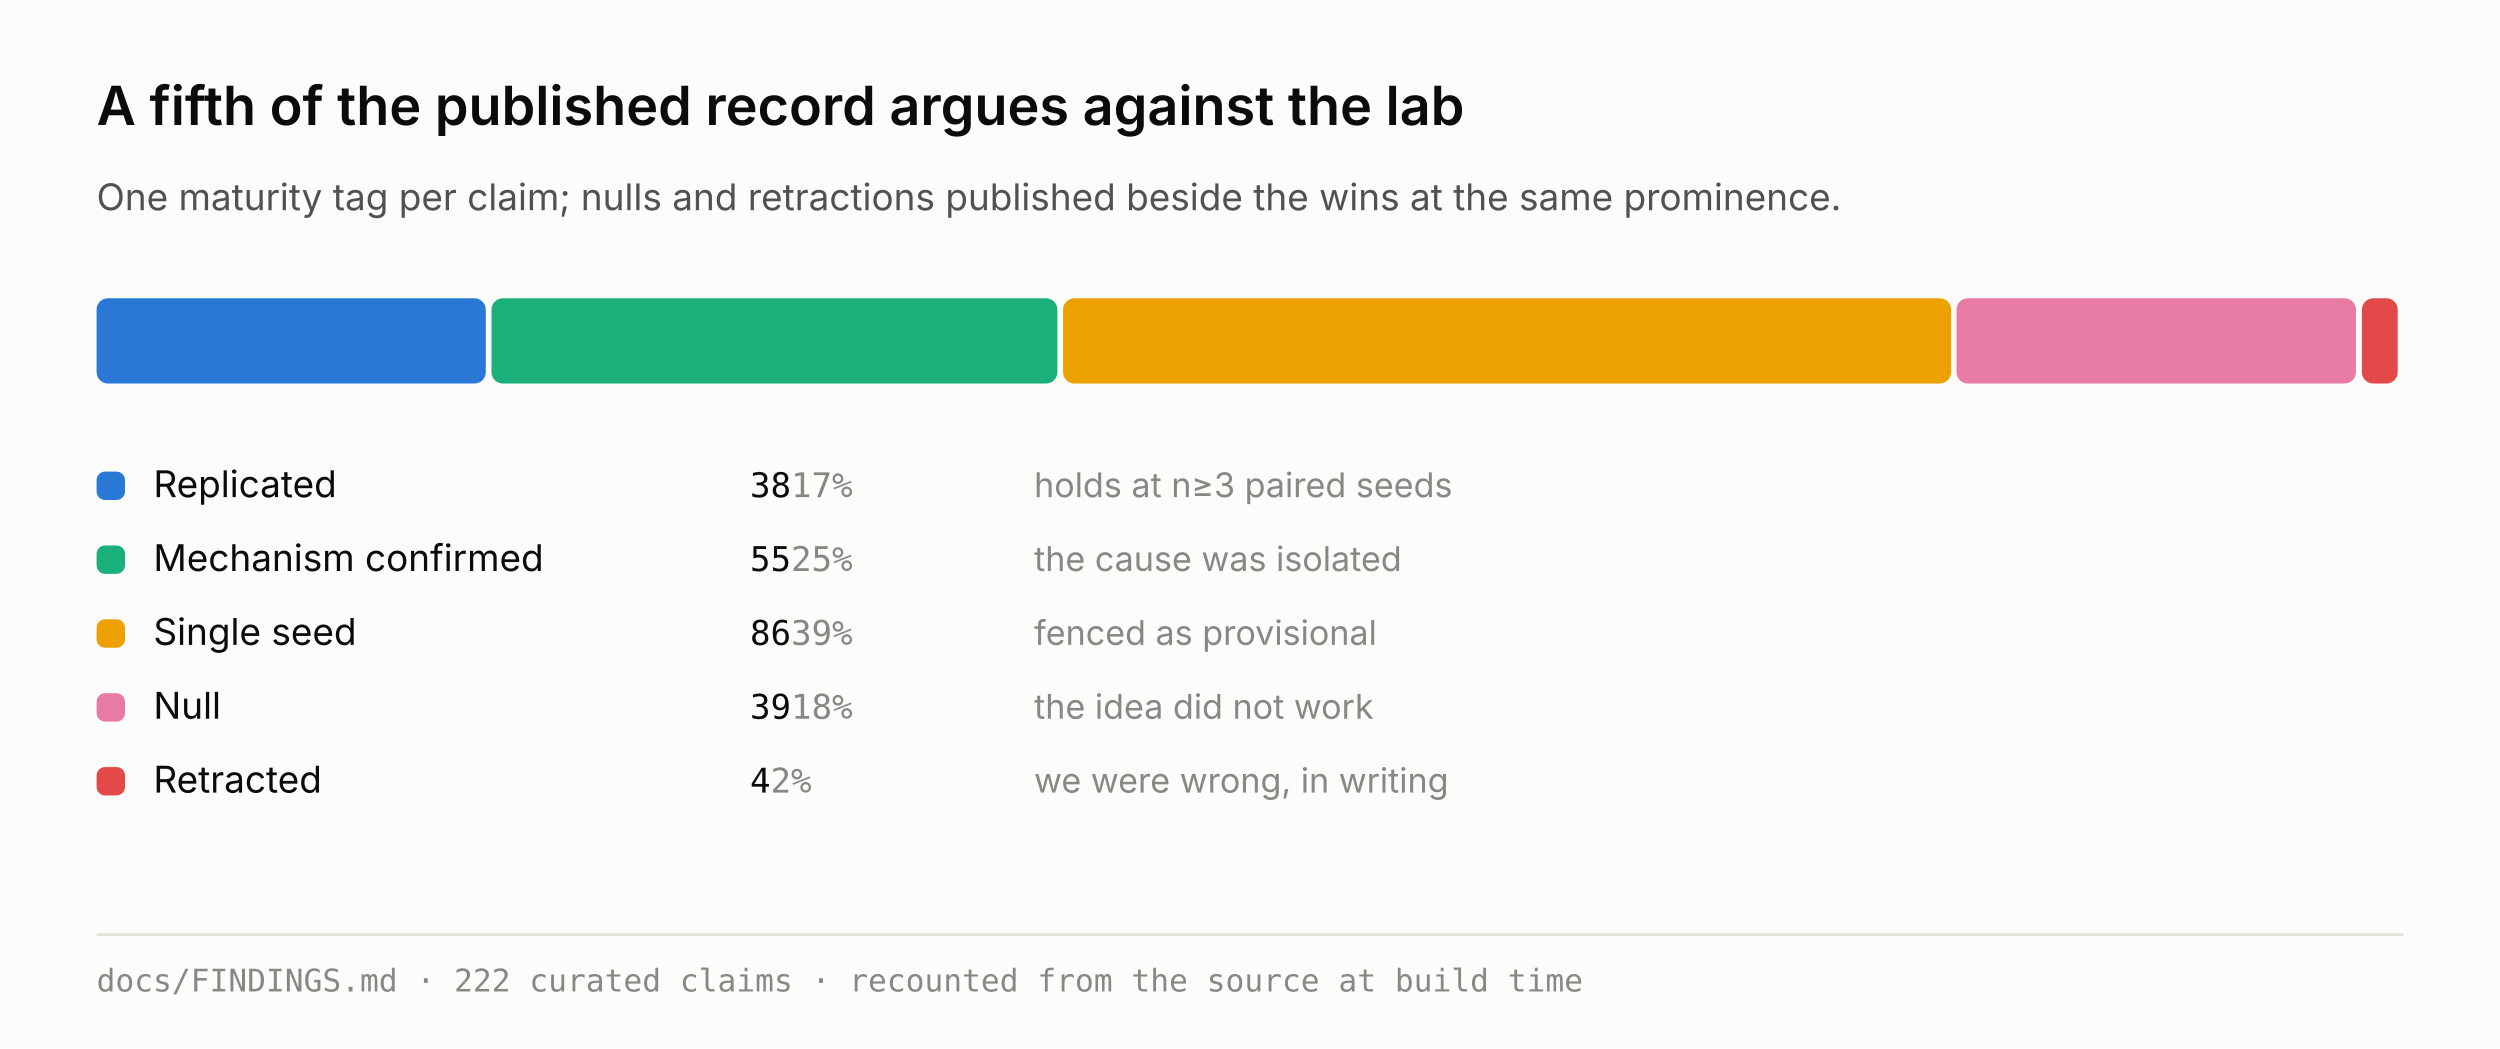
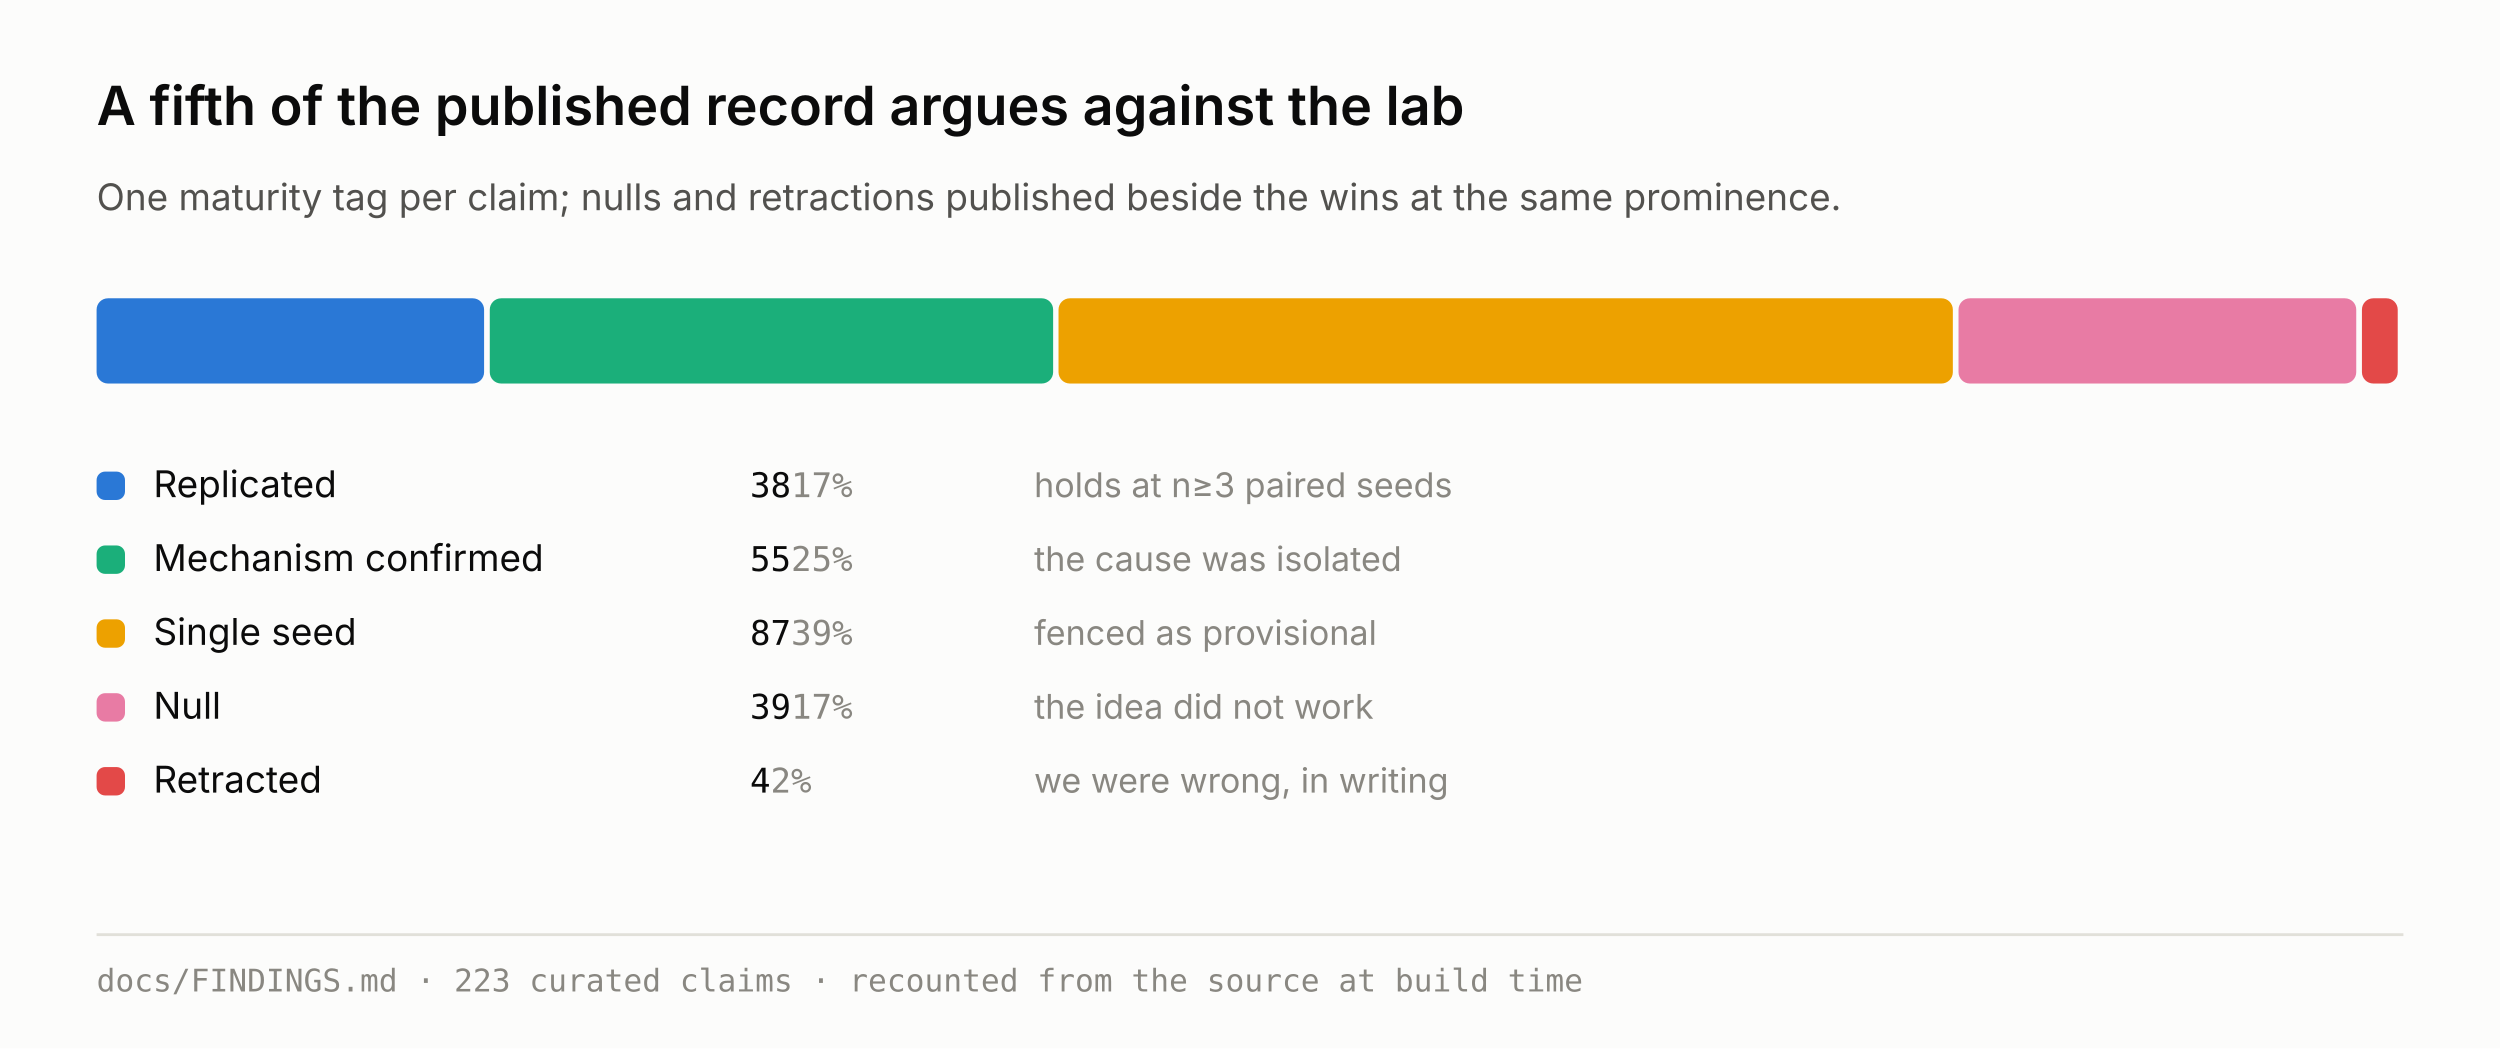
<svg xmlns="http://www.w3.org/2000/svg" width="880" height="369" viewBox="0 0 880 369" role="img">
  <rect width="880" height="369" fill="#fcfcfb" />
  <text x="34" y="44" font-family="Inter, -apple-system, BlinkMacSystemFont, 'Segoe UI', sans-serif" font-size="19" font-weight="600" fill="#0b0b0b">A fifth of the published record argues against the lab</text>
  <text x="34" y="74" font-family="Inter, -apple-system, BlinkMacSystemFont, 'Segoe UI', sans-serif" font-size="13" fill="#52514e">One maturity tag per claim; nulls and retractions published beside the wins at the same prominence.</text>
-   <rect x="34.0" y="105" width="137.0" height="30" rx="4" fill="#2a78d6" />
-   <rect x="173.0" y="105" width="199.2" height="30" rx="4" fill="#1baf7a" />
-   <rect x="374.2" y="105" width="312.6" height="30" rx="4" fill="#eda100" />
-   <rect x="688.7" y="105" width="140.6" height="30" rx="4" fill="#e87ba4" />
+   <rect x="34.0" y="105" width="136.4" height="30" rx="4" fill="#2a78d6" />
+   <rect x="172.4" y="105" width="198.3" height="30" rx="4" fill="#1baf7a" />
+   <rect x="372.6" y="105" width="314.8" height="30" rx="4" fill="#eda100" />
+   <rect x="689.4" y="105" width="140.0" height="30" rx="4" fill="#e87ba4" />
  <rect x="831.4" y="105" width="12.6" height="30" rx="4" fill="#e34948" />
  <rect x="34" y="166" width="10" height="10" rx="3" fill="#2a78d6" />
  <text x="54" y="175" font-family="Inter, -apple-system, BlinkMacSystemFont, 'Segoe UI', sans-serif" font-size="13" fill="#0b0b0b">Replicated</text>
  <text x="264" y="175" font-family="'JetBrains Mono', ui-monospace, SFMono-Regular, Menlo, monospace" font-size="12" fill="#0b0b0b">38<tspan fill="#898781">  17%</tspan>
  </text>
  <text x="364" y="175" font-family="Inter, -apple-system, BlinkMacSystemFont, 'Segoe UI', sans-serif" font-size="12" fill="#898781">holds at n≥3 paired seeds</text>
  <rect x="34" y="192" width="10" height="10" rx="3" fill="#1baf7a" />
  <text x="54" y="201" font-family="Inter, -apple-system, BlinkMacSystemFont, 'Segoe UI', sans-serif" font-size="13" fill="#0b0b0b">Mechanism confirmed</text>
  <text x="264" y="201" font-family="'JetBrains Mono', ui-monospace, SFMono-Regular, Menlo, monospace" font-size="12" fill="#0b0b0b">55<tspan fill="#898781">  25%</tspan>
  </text>
  <text x="364" y="201" font-family="Inter, -apple-system, BlinkMacSystemFont, 'Segoe UI', sans-serif" font-size="12" fill="#898781">the cause was isolated</text>
  <rect x="34" y="218" width="10" height="10" rx="3" fill="#eda100" />
  <text x="54" y="227" font-family="Inter, -apple-system, BlinkMacSystemFont, 'Segoe UI', sans-serif" font-size="13" fill="#0b0b0b">Single seed</text>
-   <text x="264" y="227" font-family="'JetBrains Mono', ui-monospace, SFMono-Regular, Menlo, monospace" font-size="12" fill="#0b0b0b">86<tspan fill="#898781">  39%</tspan>
+   <text x="264" y="227" font-family="'JetBrains Mono', ui-monospace, SFMono-Regular, Menlo, monospace" font-size="12" fill="#0b0b0b">87<tspan fill="#898781">  39%</tspan>
  </text>
  <text x="364" y="227" font-family="Inter, -apple-system, BlinkMacSystemFont, 'Segoe UI', sans-serif" font-size="12" fill="#898781">fenced as provisional</text>
  <rect x="34" y="244" width="10" height="10" rx="3" fill="#e87ba4" />
  <text x="54" y="253" font-family="Inter, -apple-system, BlinkMacSystemFont, 'Segoe UI', sans-serif" font-size="13" fill="#0b0b0b">Null</text>
-   <text x="264" y="253" font-family="'JetBrains Mono', ui-monospace, SFMono-Regular, Menlo, monospace" font-size="12" fill="#0b0b0b">39<tspan fill="#898781">  18%</tspan>
+   <text x="264" y="253" font-family="'JetBrains Mono', ui-monospace, SFMono-Regular, Menlo, monospace" font-size="12" fill="#0b0b0b">39<tspan fill="#898781">  17%</tspan>
  </text>
  <text x="364" y="253" font-family="Inter, -apple-system, BlinkMacSystemFont, 'Segoe UI', sans-serif" font-size="12" fill="#898781">the idea did not work</text>
  <rect x="34" y="270" width="10" height="10" rx="3" fill="#e34948" />
  <text x="54" y="279" font-family="Inter, -apple-system, BlinkMacSystemFont, 'Segoe UI', sans-serif" font-size="13" fill="#0b0b0b">Retracted</text>
  <text x="264" y="279" font-family="'JetBrains Mono', ui-monospace, SFMono-Regular, Menlo, monospace" font-size="12" fill="#0b0b0b">4<tspan fill="#898781">  2%</tspan>
  </text>
  <text x="364" y="279" font-family="Inter, -apple-system, BlinkMacSystemFont, 'Segoe UI', sans-serif" font-size="12" fill="#898781">we were wrong, in writing</text>
  <line x1="34" y1="329" x2="846" y2="329" stroke="#e1e0d9" stroke-width="1" />
-   <text x="34" y="349" font-family="'JetBrains Mono', ui-monospace, SFMono-Regular, Menlo, monospace" font-size="11" fill="#898781">docs/FINDINGS.md · 222 curated claims · recounted from the source at build time</text>
+   <text x="34" y="349" font-family="'JetBrains Mono', ui-monospace, SFMono-Regular, Menlo, monospace" font-size="11" fill="#898781">docs/FINDINGS.md · 223 curated claims · recounted from the source at build time</text>
</svg>
